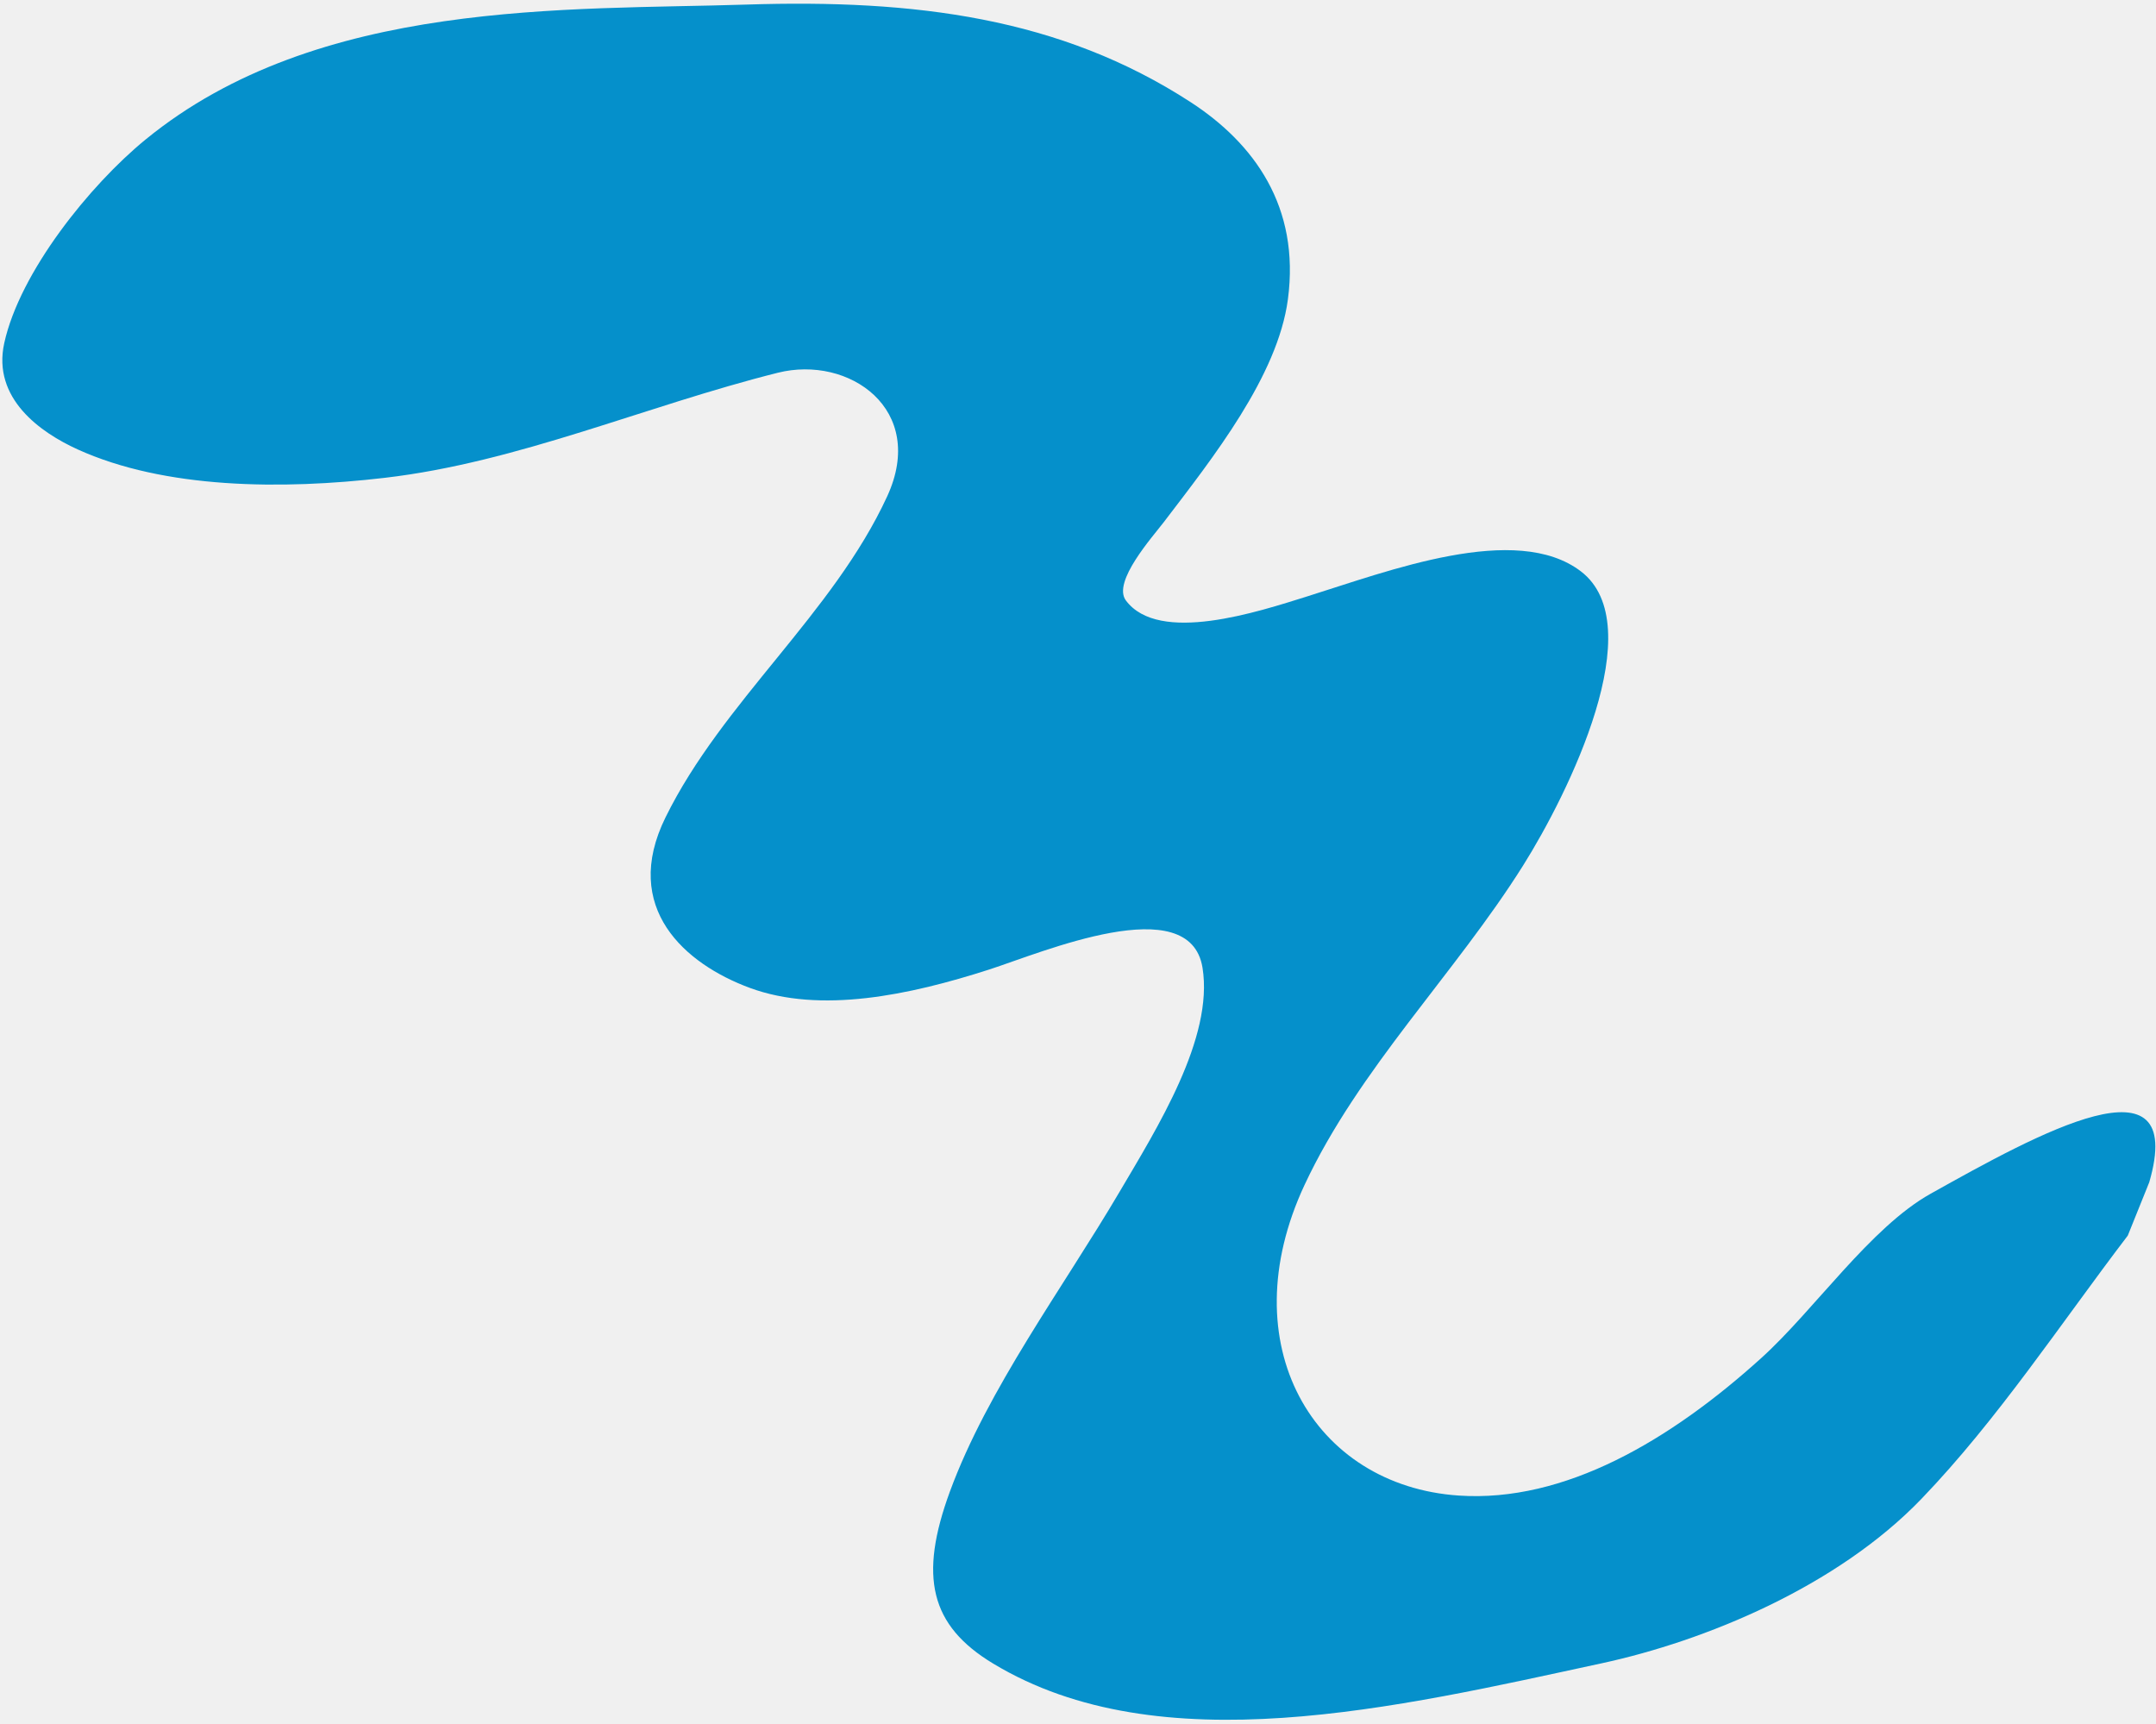
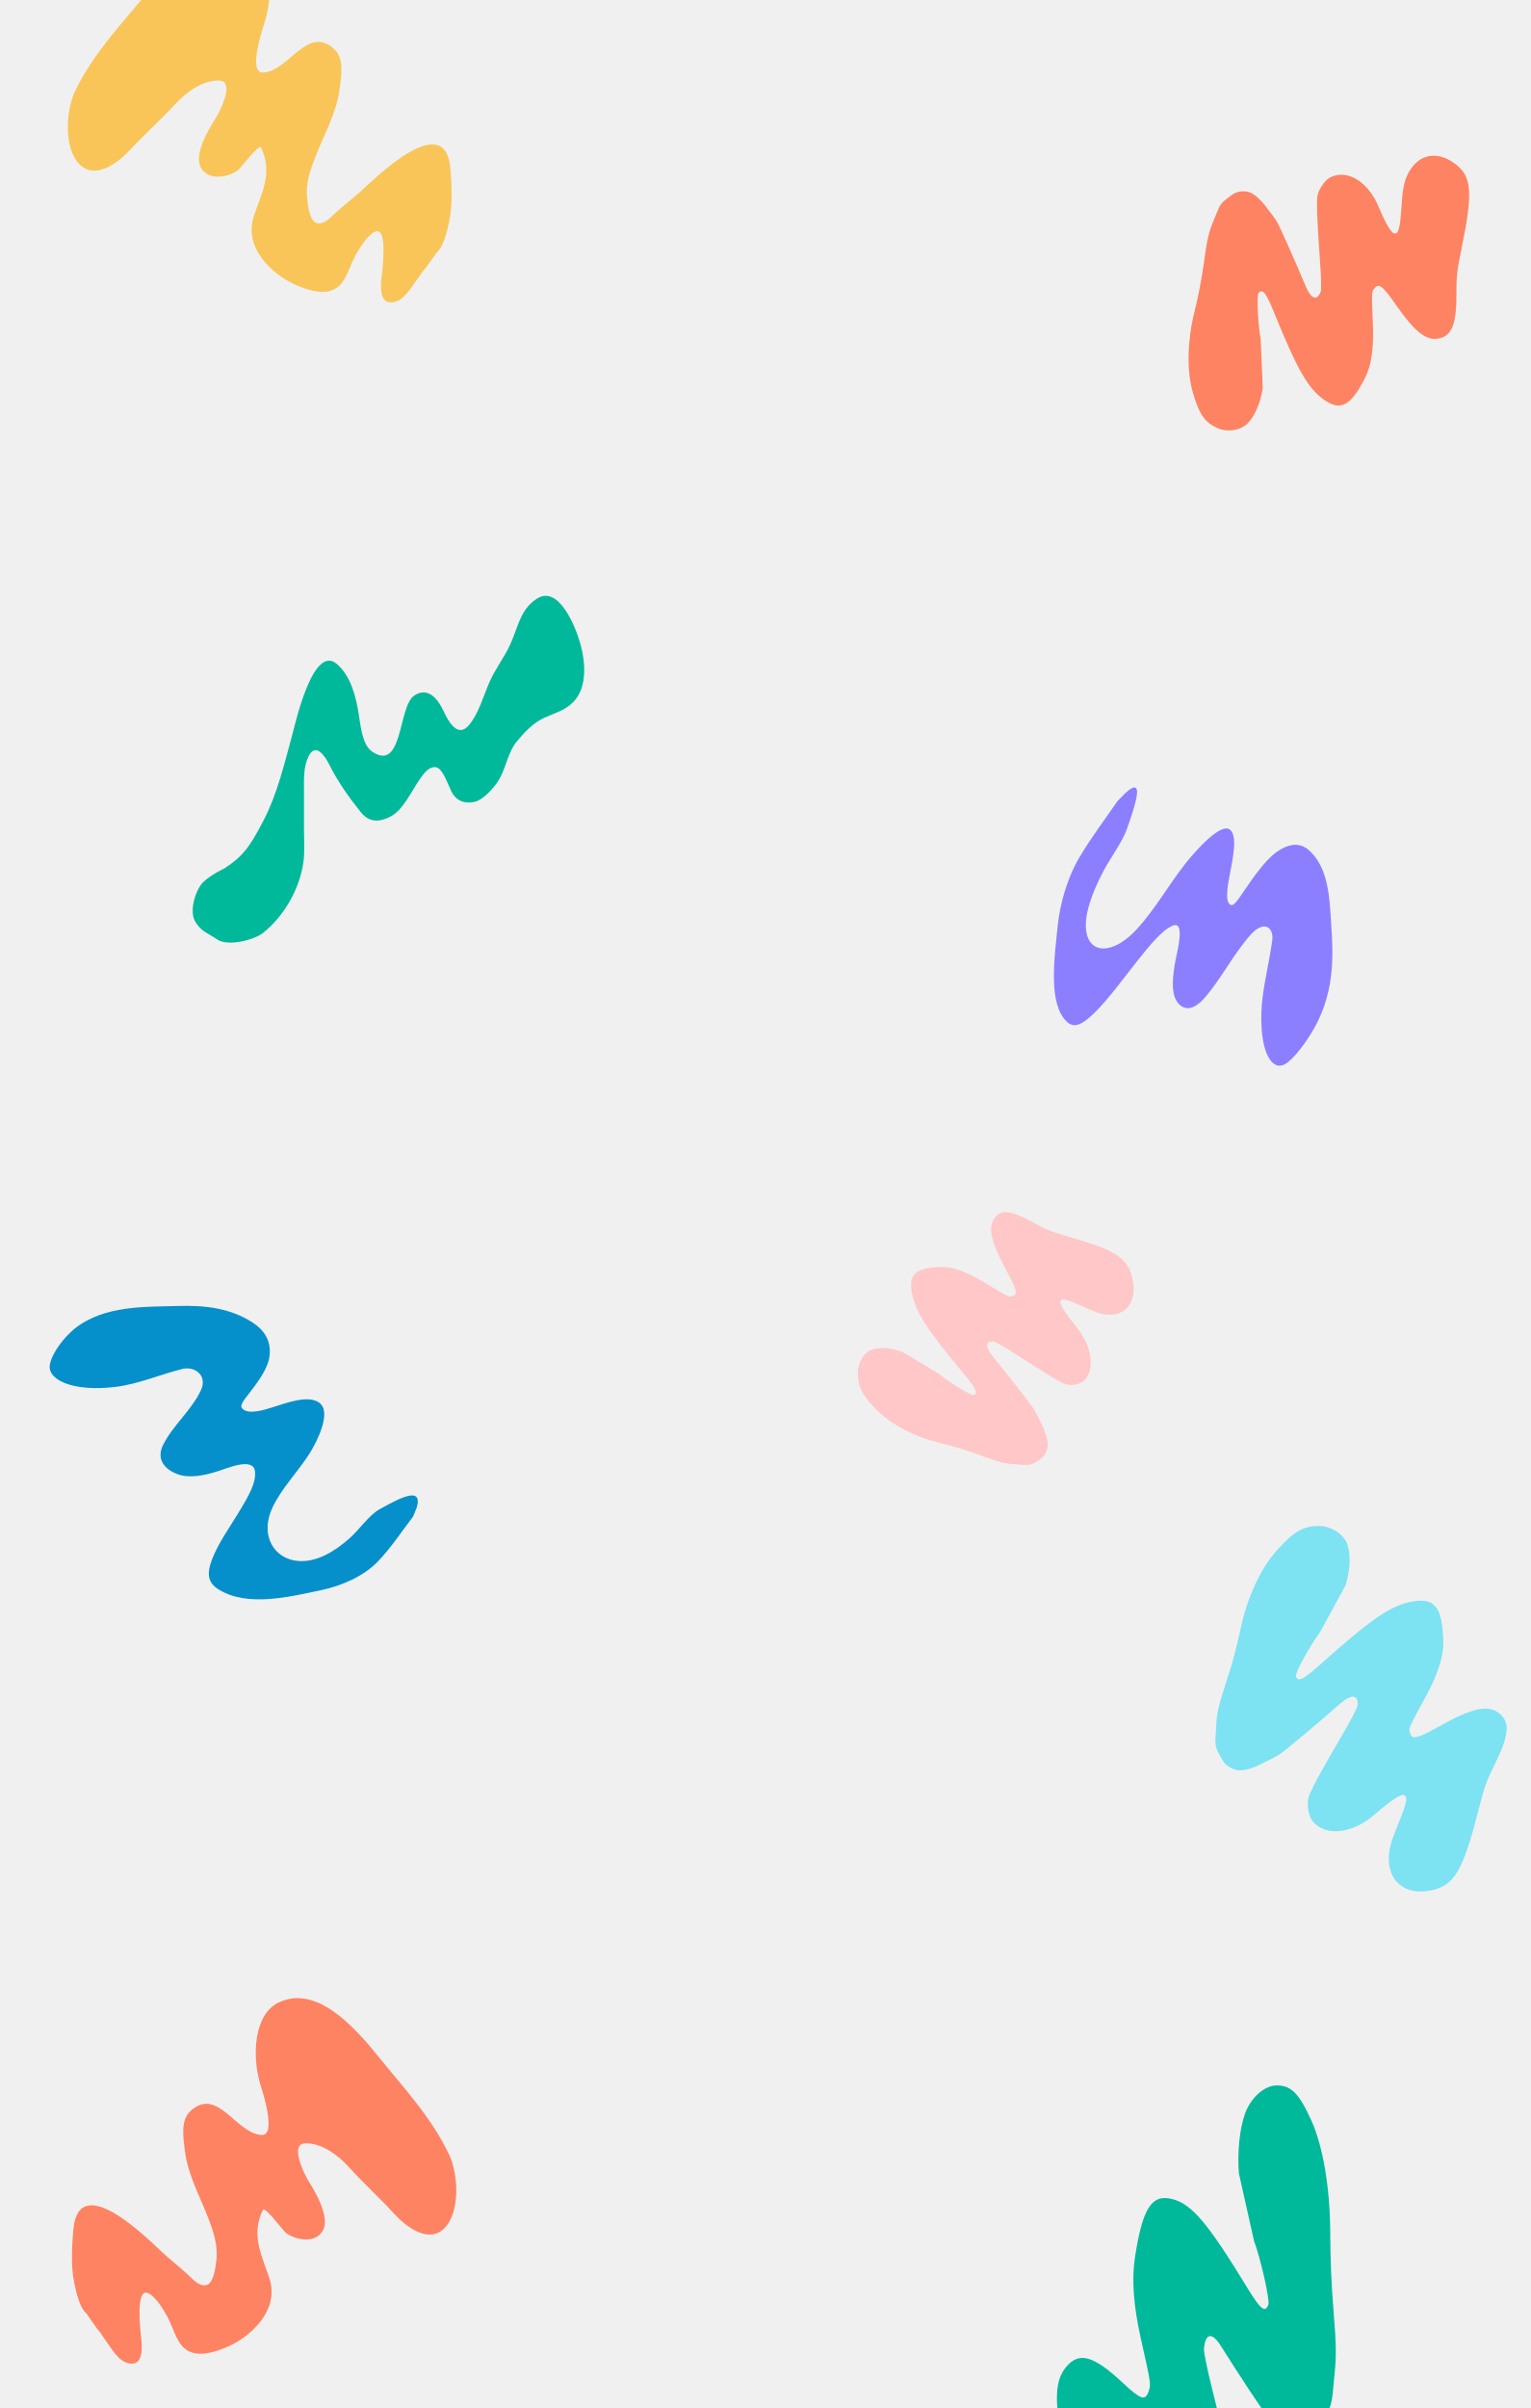
- <svg xmlns="http://www.w3.org/2000/svg" width="419" height="335" viewBox="0 0 419 335" fill="none">
-   <path d="M373.427 291.269C388.199 275.909 400.549 257.119 413.515 240.119L417.687 229.759C425.142 204.149 395.899 220.409 375.187 231.989C363.479 238.539 352.593 254.599 342.295 263.909C324.582 279.929 304.073 292.029 283.494 290.639C255.295 288.739 239.027 261.289 253.534 230.259C264.075 207.709 282.776 189.239 295.996 168.209C304.86 154.109 320.92 121.469 307.224 111.029C294.626 101.419 269.774 110.989 254.019 115.909C244.532 118.879 225.196 125.289 218.799 116.679C216.128 113.079 223.999 104.319 226.188 101.449C235.669 89.019 248.319 73.079 250.294 58.159C252.68 40.139 243.704 27.849 231.389 19.849C206.062 3.399 177.78 -0.161 145.089 0.889C110.398 2.009 61.838 -0.311 28.295 27.109C17.422 35.999 3.861 52.879 0.827 66.669C-1.548 77.459 7.893 84.069 15.102 87.339C31.976 94.999 54.702 95.209 74.765 92.859C100.728 89.829 125.315 78.919 151.158 72.439C164.987 68.969 180.21 79.549 172.417 96.459C161.905 119.269 140.422 136.329 129.335 158.849C120.658 176.469 133.151 187.339 145.719 191.979C159.436 197.039 176.69 193.419 192.249 188.409C202.454 185.119 231.245 172.789 233.701 188.079C235.892 201.719 224.895 219.189 217.525 231.699C206.605 250.239 191.922 269.949 184.612 289.839C178.536 306.369 180.73 315.879 193.013 323.289C225.416 342.849 271.304 331.869 311.258 323.239C331.422 318.889 357.037 308.319 373.427 291.269Z" fill="#0590CB" />
+ <svg xmlns="http://www.w3.org/2000/svg" width="1740" height="2736" viewBox="0 0 1740 2736" fill="none">
+   <g clip-path="url(#clip0_47_337)">
+     <path d="M1368.57 296.805C1371.96 271.898 1373.97 263.254 1379.19 251.066C1385.35 236.711 1385.41 232.429 1393.68 226.328C1401.95 220.228 1404.72 216.764 1415.93 217.479C1428.43 218.276 1441.5 238.519 1441.5 238.519C1444.72 242.165 1449.21 248.345 1451.48 252.254C1455.02 258.36 1470.72 293.577 1484.32 325.944C1490.22 339.985 1497.23 342.125 1501.17 331.083C1501.92 328.97 1501.58 314.293 1500.42 298.466C1496.86 249.912 1496.06 227.454 1497.67 221.319C1499.79 213.203 1506.73 203.871 1512.67 201.131C1531.97 192.23 1555.15 206.717 1566.93 235.048C1574.23 252.596 1580.92 264.15 1584.35 265.151C1589.36 266.615 1591.28 259.849 1592.85 235.228C1594 217.085 1595.61 207.845 1598.94 200.228C1609.38 176.349 1631.03 170.1 1652.12 184.878C1673.07 199.551 1674.63 216.854 1660.99 283.228C1655.93 307.848 1655.21 314.379 1655.31 334.623C1655.48 366.373 1650.76 379.749 1637.92 383.892C1622.62 388.832 1609.43 379.131 1586.12 345.778C1571.44 324.776 1567.4 321.651 1562.35 327.372C1558.8 331.387 1558.81 331.187 1560.43 369.648C1561.52 395.506 1558.54 415.613 1551.61 429.197C1535.17 461.432 1523.72 467.516 1504.75 454.109C1486.53 441.228 1474.49 420.123 1447.65 354.031C1439.02 332.775 1435.16 327.956 1430.57 332.66C1428.14 335.138 1429.64 368.984 1432.88 385.246L1435.22 440.862C1432.91 457.101 1426.18 472.852 1418.1 480.995C1409.95 489.193 1395 491.519 1383.61 486.359C1368.92 479.706 1362.47 470.104 1355.33 444.282C1348.74 420.469 1349.53 386.934 1357.41 355.107C1362.28 335.453 1365.83 316.912 1368.57 296.805Z" fill="#FE8363" />
+     <path d="M1393.5 1911.87C1385 1937.67 1382.88 1947 1382.3 1961.22C1381.61 1977.97 1379.62 1982.17 1385.01 1991.83C1390.39 2001.49 1391.51 2006.11 1403.11 2010.45C1416.03 2015.28 1438.82 2001.42 1438.82 2001.42C1443.79 1999.31 1451.26 1995.3 1455.4 1992.51C1461.88 1988.15 1494.46 1960.86 1523.58 1935.42C1536.21 1924.38 1544.27 1925.45 1542.94 1937.97C1542.68 1940.37 1535.33 1954.53 1526.6 1969.43C1499.82 2015.16 1488.28 2036.69 1486.96 2043.39C1485.22 2052.26 1487.71 2064.46 1492.36 2069.8C1507.48 2087.14 1537.66 2083.42 1563.03 2061.1C1578.74 2047.27 1590.97 2039.01 1594.89 2039.57C1600.62 2040.4 1599.32 2047.86 1589.12 2072.56C1581.61 2090.76 1578.81 2100.49 1578.51 2109.41C1577.57 2137.37 1596.3 2153.17 1624.53 2148.24C1652.56 2143.34 1662.4 2127.17 1680.44 2056.35C1687.13 2030.09 1689.53 2023.4 1699.31 2003.71C1714.65 1972.84 1716.31 1957.68 1705.4 1947.88C1692.41 1936.2 1674.54 1939.74 1635.21 1961.78C1610.44 1975.66 1604.89 1976.9 1602.55 1969.05C1600.91 1963.55 1600.83 1963.74 1620.84 1926.98C1634.29 1902.27 1640.92 1881.33 1640.45 1864.98C1639.36 1826.18 1630.78 1815.11 1605.34 1819.67C1580.89 1824.04 1558.72 1839.21 1500.2 1891.58C1481.38 1908.43 1475.21 1911.39 1472.85 1904.75C1471.6 1901.24 1489.27 1868.92 1500.3 1854.53L1529.24 1801.37C1534.67 1784.5 1535.46 1766.13 1531.23 1754.56C1526.98 1742.92 1513.09 1733.94 1499.19 1733.85C1481.27 1733.75 1470.2 1740.21 1450.7 1762.17C1432.71 1782.43 1417.47 1815.47 1410.17 1850.03C1405.66 1871.37 1400.36 1891.04 1393.5 1911.87Z" fill="#7DE2F2" />
+     <path d="M1515.71 2626.26C1518.77 2663.69 1518.96 2677.26 1516.75 2698.03C1514.13 2722.5 1515.21 2728.57 1508.2 2742.87C1501.19 2757.16 1499.22 2763.96 1487.34 2770.68C1474.09 2778.17 1455.11 2758.66 1455.11 2758.66C1450.79 2755.74 1444.47 2750.13 1441.07 2746.19C1435.75 2740.03 1410.06 2701.23 1387.31 2665.01C1377.44 2649.29 1369.56 2651.11 1368.39 2669.38C1368.17 2672.87 1372.4 2693.32 1377.8 2714.82C1394.37 2780.78 1401.15 2811.87 1401.1 2821.62C1401.03 2834.52 1396.28 2852.45 1390.81 2860.4C1373.04 2886.25 1345.04 2881.82 1325.25 2850.02C1312.99 2830.33 1302.96 2818.66 1299.12 2819.62C1293.5 2821.01 1293.29 2831.87 1298.18 2867.64C1301.78 2894 1302.55 2908.12 1301.09 2921.15C1296.53 2961.99 1275.62 2985.72 1249.71 2979.44C1223.99 2973.21 1217.78 2949.9 1214.43 2846.98C1213.18 2808.81 1212.21 2799.11 1206.74 2770.66C1198.15 2726.04 1199.54 2703.94 1211.82 2689.25C1226.47 2671.74 1242.79 2676.32 1275.93 2707.24C1296.79 2726.71 1301.83 2728.33 1305.58 2716.79C1308.22 2708.68 1308.26 2708.97 1296.39 2655.9C1288.4 2620.22 1286.18 2589.84 1289.81 2565.92C1298.42 2509.17 1308.75 2492.7 1332.07 2498.52C1354.48 2504.1 1372.63 2525.54 1418.11 2600.15C1432.74 2624.15 1438.03 2628.28 1441.58 2618.49C1443.45 2613.32 1432.93 2566.67 1425.24 2545.99L1408.07 2469.25C1406.19 2444.77 1409.03 2417.94 1415.3 2400.9C1421.62 2383.73 1436.6 2370.14 1449.84 2369.56C1466.92 2368.81 1476.19 2377.89 1490.47 2409.35C1503.64 2438.36 1511.7 2486.15 1511.91 2536.43C1512.03 2567.48 1513.24 2596.05 1515.71 2626.26Z" fill="#00B99A" />
+     <path d="M1115.27 1653.88C1135.34 1661.31 1142.56 1663.17 1153.47 1663.7C1166.31 1664.34 1169.6 1666.07 1176.79 1661.42C1183.97 1656.77 1187.46 1655.8 1190.34 1645.75C1193.54 1634.55 1182.06 1614.75 1182.06 1614.75C1180.25 1610.43 1176.9 1603.95 1174.61 1600.35C1171.02 1594.73 1148.9 1566.4 1128.31 1541.09C1119.38 1530.11 1119.89 1523.12 1129.52 1524.3C1131.37 1524.53 1142.48 1530.93 1154.22 1538.54C1190.24 1561.86 1207.16 1571.92 1212.34 1573.08C1219.19 1574.61 1228.43 1572.47 1232.34 1568.45C1245.03 1555.37 1241.03 1529.18 1222.97 1507.13C1211.79 1493.47 1205 1482.84 1205.28 1479.44C1205.69 1474.47 1211.45 1475.62 1230.74 1484.51C1244.96 1491.07 1252.51 1493.52 1259.34 1493.8C1280.78 1494.67 1292.15 1478.45 1287.29 1453.95C1282.47 1429.63 1269.72 1421.06 1214.84 1405.27C1194.49 1399.41 1189.27 1397.31 1173.84 1388.79C1149.63 1375.41 1137.96 1373.94 1130.88 1383.38C1122.44 1394.63 1125.83 1410.14 1144.21 1444.31C1155.78 1465.82 1156.93 1470.63 1151.02 1472.65C1146.87 1474.06 1147.03 1474.13 1118.13 1456.7C1098.7 1444.98 1082.43 1439.19 1069.93 1439.55C1040.28 1440.42 1032.14 1447.84 1036.6 1469.92C1040.89 1491.14 1053.34 1510.4 1095.66 1561.28C1109.27 1577.64 1111.78 1583 1106.78 1585.03C1104.15 1586.11 1078.74 1570.71 1067.3 1561.11L1025.52 1535.9C1012.4 1531.15 998.315 1530.43 989.626 1534.07C980.877 1537.74 974.538 1549.77 975.007 1561.83C975.611 1577.37 980.98 1586.99 998.535 1603.95C1014.72 1619.6 1040.59 1632.89 1067.32 1639.29C1083.82 1643.25 1099.07 1647.89 1115.27 1653.88Z" fill="#FFC7C7" />
+     <path d="M510.415 252.266C507.62 265.188 503.519 281.19 496.101 287.211L484.286 303.827C475.567 313.995 483.286 305.017 474.914 316.355C466.362 327.936 458.862 342.047 446.137 343.472C432.727 344.973 431.702 329.993 433.884 312.917C434.891 305.038 440.42 258.758 427.186 262.954C419.008 265.546 409.555 280.304 404.435 289.435C398.715 299.639 395.522 311.845 388.741 321.107C375.406 339.319 349.559 329.978 333.22 322.368C312.765 312.841 275.757 283.479 288.675 245.055C296.93 220.499 310.627 196.673 296.753 167.661C294.406 162.753 273.93 190.759 270.23 193.516C260.529 200.747 237.24 206.513 228.321 190.42C219.318 174.174 240.155 142.212 245.713 133.347C249.365 127.522 267.624 92.343 249.402 91.522C231.382 90.71 212.535 103.659 198.761 118.712C182.116 136.902 164.273 152.502 147.539 170.539C133.683 185.473 107.801 204.862 90.052 186.34C72.206 167.717 74.941 124.857 85.489 103.146C106.531 59.833 139.715 25.482 167.329 -8.198C196.359 -43.603 239.199 -88.893 281.03 -68.179C308.832 -54.413 310.922 -7.598 301.07 24.341C298.514 32.628 281.269 83.285 299.007 82.423C328.732 80.977 349.535 26.839 380.509 56.427C391.355 66.788 387.888 86.745 385.906 101.661C382.226 129.36 367.226 155.091 358.127 178.947C352.849 192.784 347.362 207.527 349.039 224.58C349.96 233.947 352 251.867 360.347 253.602C368.172 255.228 374.688 248.044 380.657 242.506C389.633 234.18 399.099 227.03 408.192 218.986C423.275 205.643 506.078 121.622 511.896 191.545C513.522 211.086 514.394 233.872 510.415 252.266Z" fill="#F9C558" />
+     <path d="M299.932 931.383C284.198 961.987 276.184 972.933 254.934 986.78C254.934 986.78 240.955 993.074 231.644 1001.58C222.334 1010.08 214.584 1035.13 221.897 1047.2C228.975 1058.88 235.973 1059.88 246.73 1067.34C258.816 1075.73 288.612 1068.17 298.926 1060.02C322.29 1041.56 340.796 1010.31 344.931 979.014C346.487 967.233 345.506 954.759 345.506 942.821V898.951C345.506 885.446 344.702 871.7 350.681 859.39C358.643 843 369.307 859.043 374.043 868.399C384.403 888.862 395.931 905.103 409.912 922.61C419.485 934.596 430.546 934.443 443.553 927.937C457.811 920.804 467.259 899.839 476.116 886.809C480.666 880.114 487.371 869.776 496.243 871.924C503.239 873.618 509.831 892.712 512.704 898.638C518.373 910.332 528.462 913.58 539.588 911.015C549.144 908.812 561.514 895.069 566.759 886.495C575.202 872.694 577.161 854.668 587.533 842.234C596.347 831.667 606.425 821.013 618.802 815.442C630.406 810.218 642.07 807.262 651.508 797.737C667.894 781.203 665.486 751.692 659.343 730.522C653.584 710.674 634.773 664.756 610.464 680.072C590.86 692.423 589.055 712.791 579.554 733.029C572.743 747.538 562.917 759.996 556.408 774.862C549.313 791.069 544.375 809.964 533.262 823.589C520.536 839.192 509.795 820.094 504.365 808.391C497.703 794.03 486.403 779.742 470.725 790.373C452.403 802.798 458.208 877.498 423.139 854.141C411.397 846.322 409.748 823.695 407.612 810.585C404.281 790.14 398.501 768.42 383.316 754.807C355.847 730.182 335.533 822.706 331.92 835.888C322.938 868.66 315.364 901.37 299.932 931.383Z" fill="#00B99A" />
+     <path d="M429.423 1774.27C444.195 1758.91 456.545 1740.12 469.511 1723.12L473.683 1712.76C481.138 1687.15 451.895 1703.41 431.183 1714.99C419.475 1721.54 408.589 1737.6 398.291 1746.91C380.578 1762.93 360.069 1775.03 339.49 1773.64C311.291 1771.74 295.023 1744.29 309.53 1713.26C320.071 1690.71 338.772 1672.24 351.992 1651.21C360.856 1637.11 376.916 1604.47 363.22 1594.03C350.622 1584.42 325.77 1593.99 310.015 1598.91C300.528 1601.88 281.192 1608.29 274.795 1599.68C272.124 1596.08 279.995 1587.32 282.184 1584.45C291.665 1572.02 304.315 1556.08 306.29 1541.16C308.676 1523.14 299.7 1510.85 287.385 1502.85C262.058 1486.4 233.776 1482.84 201.085 1483.89C166.394 1485.01 117.834 1482.69 84.291 1510.11C73.418 1519 59.857 1535.88 56.823 1549.67C54.448 1560.46 63.889 1567.07 71.098 1570.34C87.972 1578 110.698 1578.21 130.761 1575.86C156.724 1572.83 181.311 1561.92 207.154 1555.44C220.983 1551.97 236.206 1562.55 228.413 1579.46C217.901 1602.27 196.418 1619.33 185.331 1641.85C176.654 1659.47 189.147 1670.34 201.715 1674.98C215.432 1680.04 232.686 1676.42 248.245 1671.41C258.45 1668.12 287.241 1655.79 289.697 1671.08C291.888 1684.72 280.891 1702.19 273.521 1714.7C262.601 1733.24 247.918 1752.95 240.608 1772.84C234.532 1789.37 236.726 1798.88 249.009 1806.29C281.412 1825.85 327.3 1814.87 367.254 1806.24C387.418 1801.89 413.033 1791.32 429.423 1774.27Z" fill="#0590CB" />
+     <path d="M84.344 2593.69C87.023 2606.64 90.981 2622.67 98.345 2628.76L110.01 2645.48C118.638 2655.73 110.999 2646.68 119.269 2658.09C127.717 2669.75 135.09 2683.93 147.802 2685.47C161.198 2687.09 162.357 2672.12 160.328 2655.02C159.392 2647.14 154.279 2600.81 167.475 2605.12C175.629 2607.79 184.95 2622.63 189.987 2631.81C195.616 2642.06 198.699 2654.3 205.397 2663.62C218.568 2681.95 244.497 2672.84 260.904 2665.38C281.443 2656.03 318.714 2627.01 306.141 2588.47C298.106 2563.84 284.623 2539.89 298.757 2511C301.148 2506.12 321.372 2534.31 325.047 2537.1C334.683 2544.41 357.919 2550.39 366.982 2534.38C376.131 2518.21 355.581 2486.06 350.103 2477.15C346.503 2471.29 328.561 2435.95 346.79 2435.29C364.816 2434.64 383.546 2447.76 397.184 2462.94C413.666 2481.27 431.368 2497.03 447.94 2515.22C461.661 2530.28 487.368 2549.9 505.282 2531.54C523.294 2513.07 520.944 2470.19 510.592 2448.39C489.939 2404.89 457.065 2370.24 429.753 2336.31C401.043 2300.65 358.61 2254.98 316.595 2275.31C288.671 2288.83 286.161 2335.62 295.726 2367.65C298.208 2375.96 314.997 2426.77 297.268 2425.75C267.557 2424.04 247.241 2369.71 216.003 2399.02C205.064 2409.29 208.352 2429.27 210.2 2444.21C213.632 2471.94 228.4 2497.8 237.284 2521.74C242.438 2535.62 247.793 2550.41 245.963 2567.45C244.958 2576.81 242.757 2594.71 234.395 2596.37C226.556 2597.93 220.104 2590.68 214.185 2585.09C205.285 2576.69 195.883 2569.45 186.863 2561.33C171.9 2547.85 89.854 2463.09 83.409 2532.96C81.607 2552.48 80.531 2575.26 84.344 2593.69Z" fill="#FE8363" />
+     <path d="M1226.6 974.53C1239.47 952.623 1255.67 931.2 1270.19 910.132L1279.36 900.792C1302.23 880.397 1289.75 916.361 1280.86 941.866C1275.83 956.283 1261.99 974.91 1254.3 989.449C1241.09 1014.46 1231.69 1040.05 1234.68 1058.65C1238.78 1084.13 1265.33 1085.04 1292.6 1055.18C1312.42 1033.49 1327.81 1006.27 1346 982.856C1358.2 967.156 1386.82 935 1397.55 942.395C1407.42 949.197 1400.7 977.541 1397.5 994.908C1395.57 1005.37 1391.3 1026.88 1399.74 1028.38C1403.26 1029.01 1410.65 1017.03 1413.1 1013.47C1423.72 998.068 1437.28 977.853 1450.81 968.194C1467.16 956.524 1479.19 958.52 1487.56 965.899C1504.77 981.073 1510.39 1005.77 1512.15 1037.01C1514.02 1070.17 1520.21 1114.55 1497.84 1160.39C1490.59 1175.25 1476.23 1196.82 1463.83 1206.88C1454.12 1214.75 1447.26 1209.35 1443.66 1204.29C1435.22 1192.46 1433.14 1171.22 1433.62 1151.16C1434.23 1125.2 1442.2 1096.4 1445.99 1068.74C1448.02 1053.95 1437.03 1045.19 1422.16 1061.35C1402.1 1083.16 1388.25 1112.25 1368.5 1134.44C1353.05 1151.81 1342.04 1145.76 1336.73 1136.39C1330.94 1126.16 1332.82 1108.07 1336.12 1090.84C1338.28 1079.53 1347.2 1046.05 1332.96 1051.74C1320.27 1056.82 1305.14 1076.29 1294.28 1089.75C1278.18 1109.7 1261.31 1133.8 1243.67 1151.07C1229 1165.43 1220.09 1168.34 1212.27 1160.68C1191.61 1140.49 1197.86 1091.66 1202.44 1049.63C1204.76 1028.42 1212.32 998.838 1226.6 974.53Z" fill="#8B7FFF" />
+   </g>
+   <defs>
+     <clipPath id="clip0_47_337">
+       <rect width="1740" height="2736" fill="white" />
+     </clipPath>
+   </defs>
</svg>
